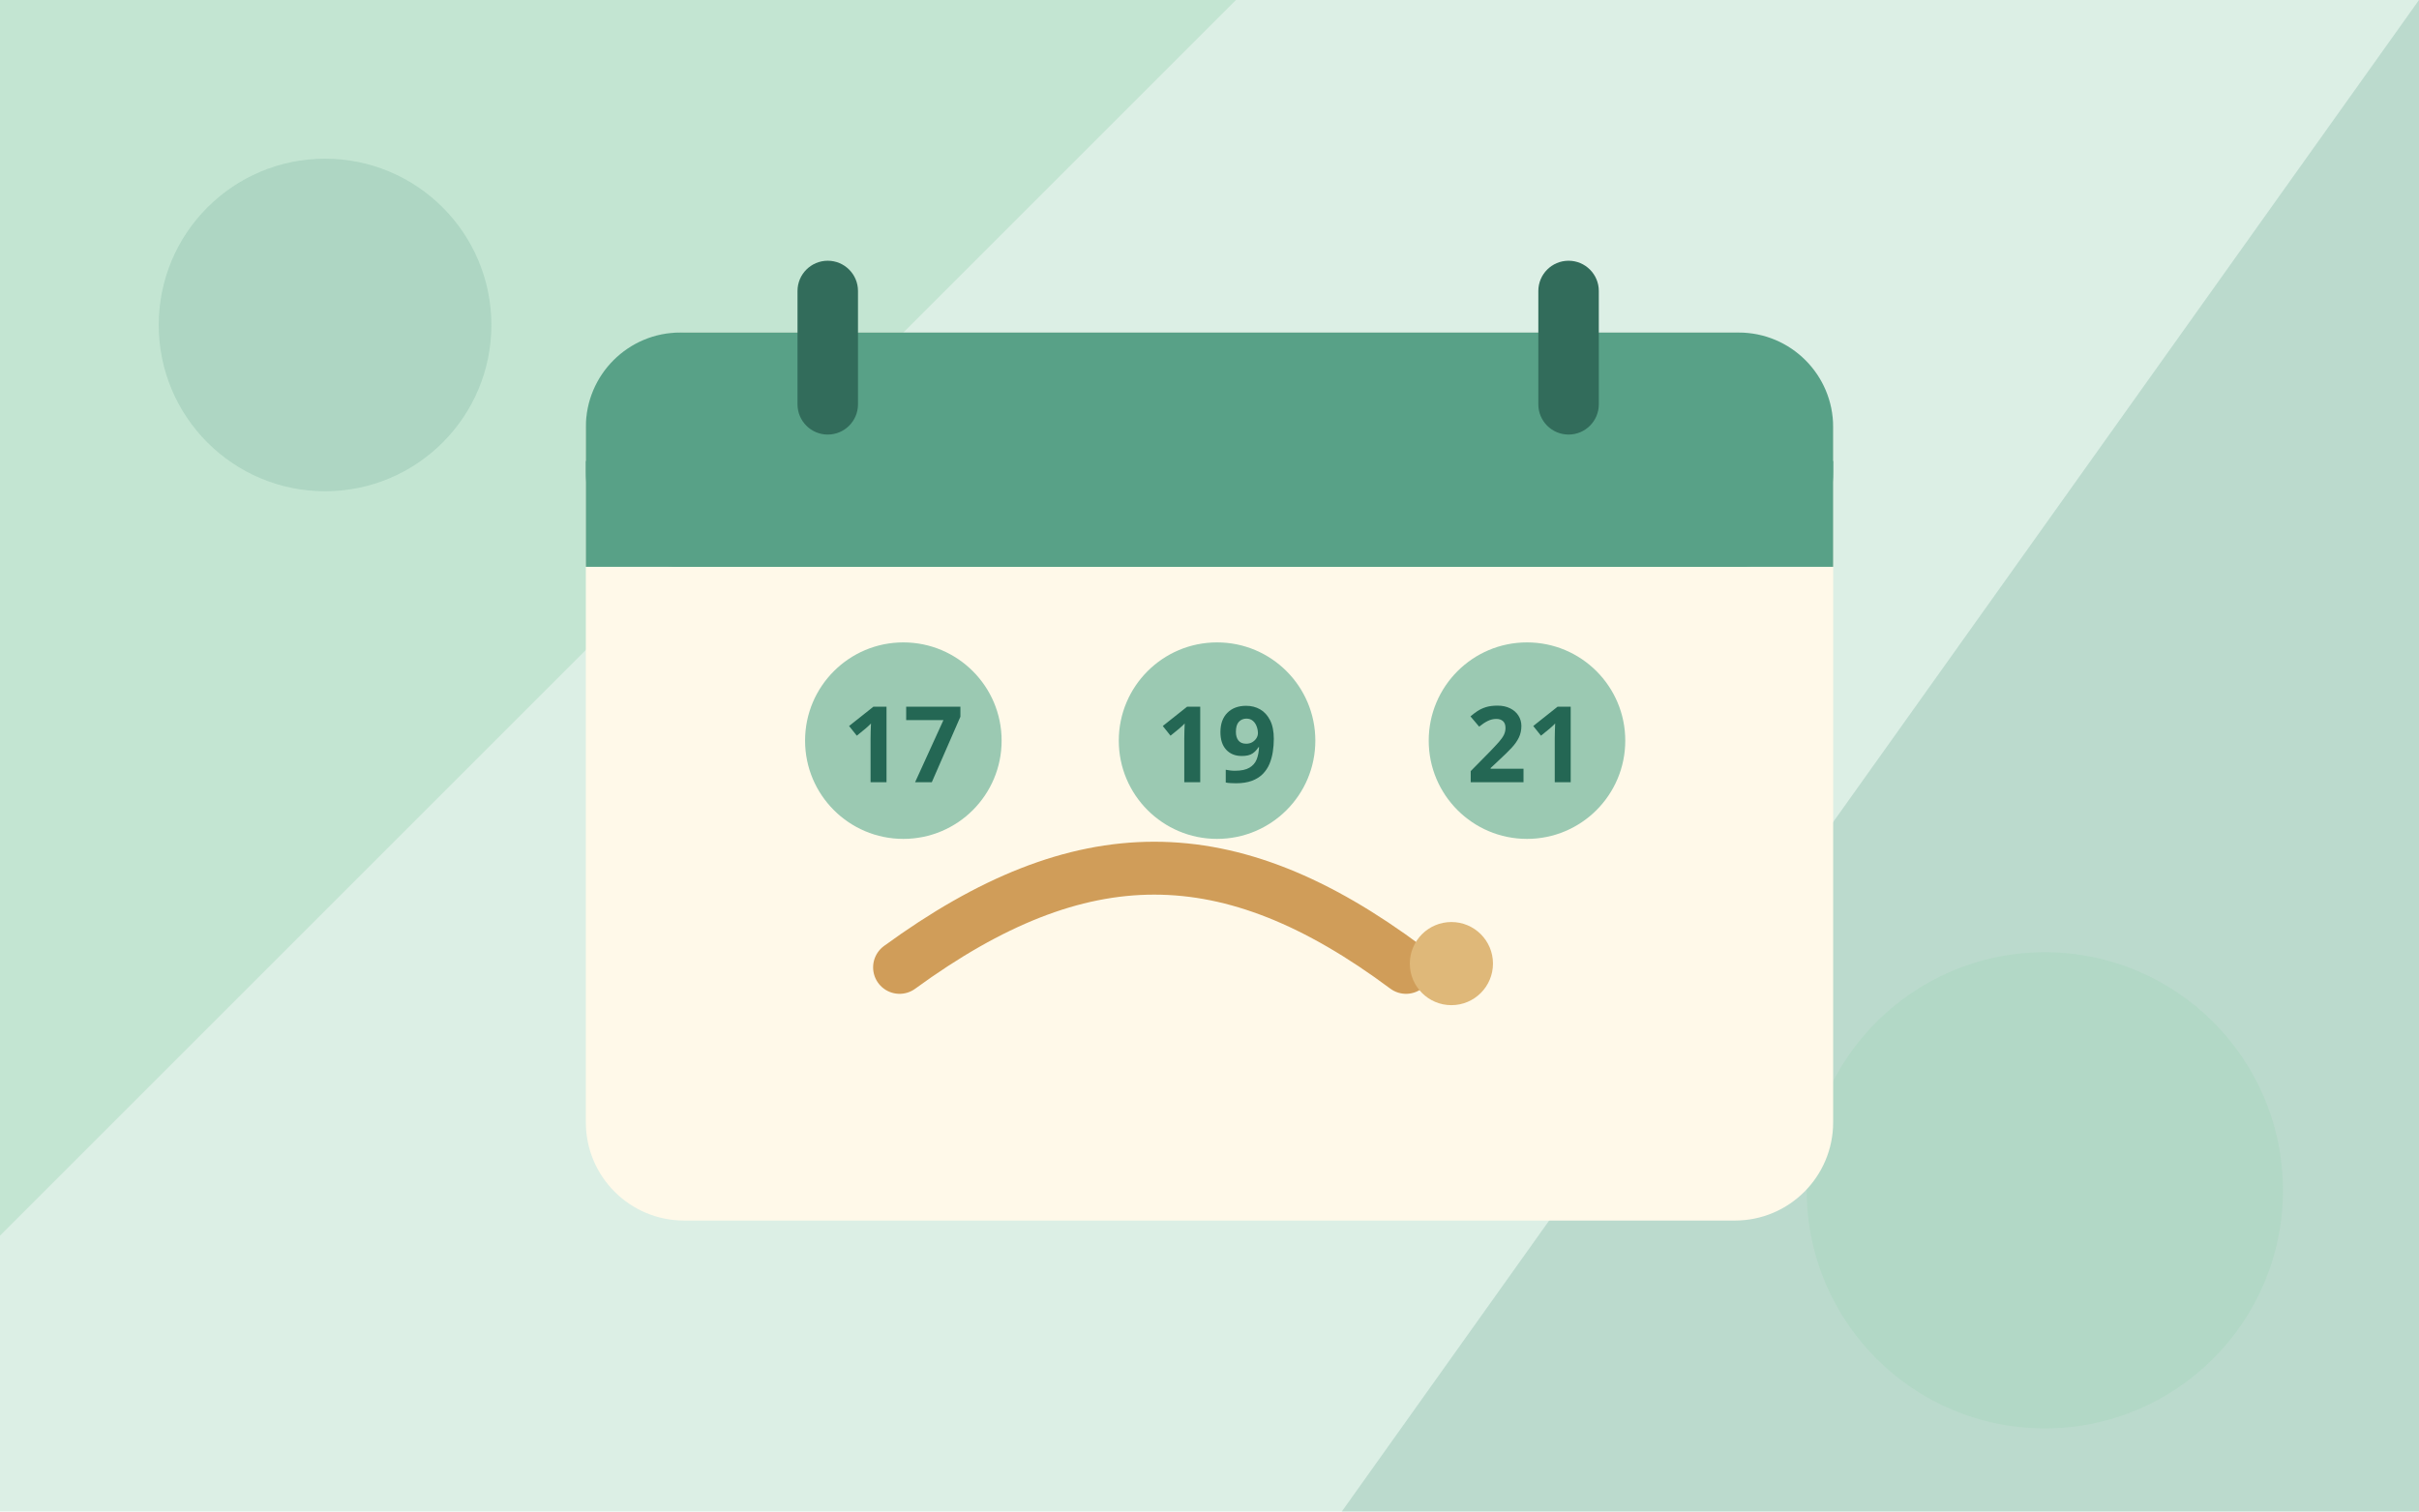
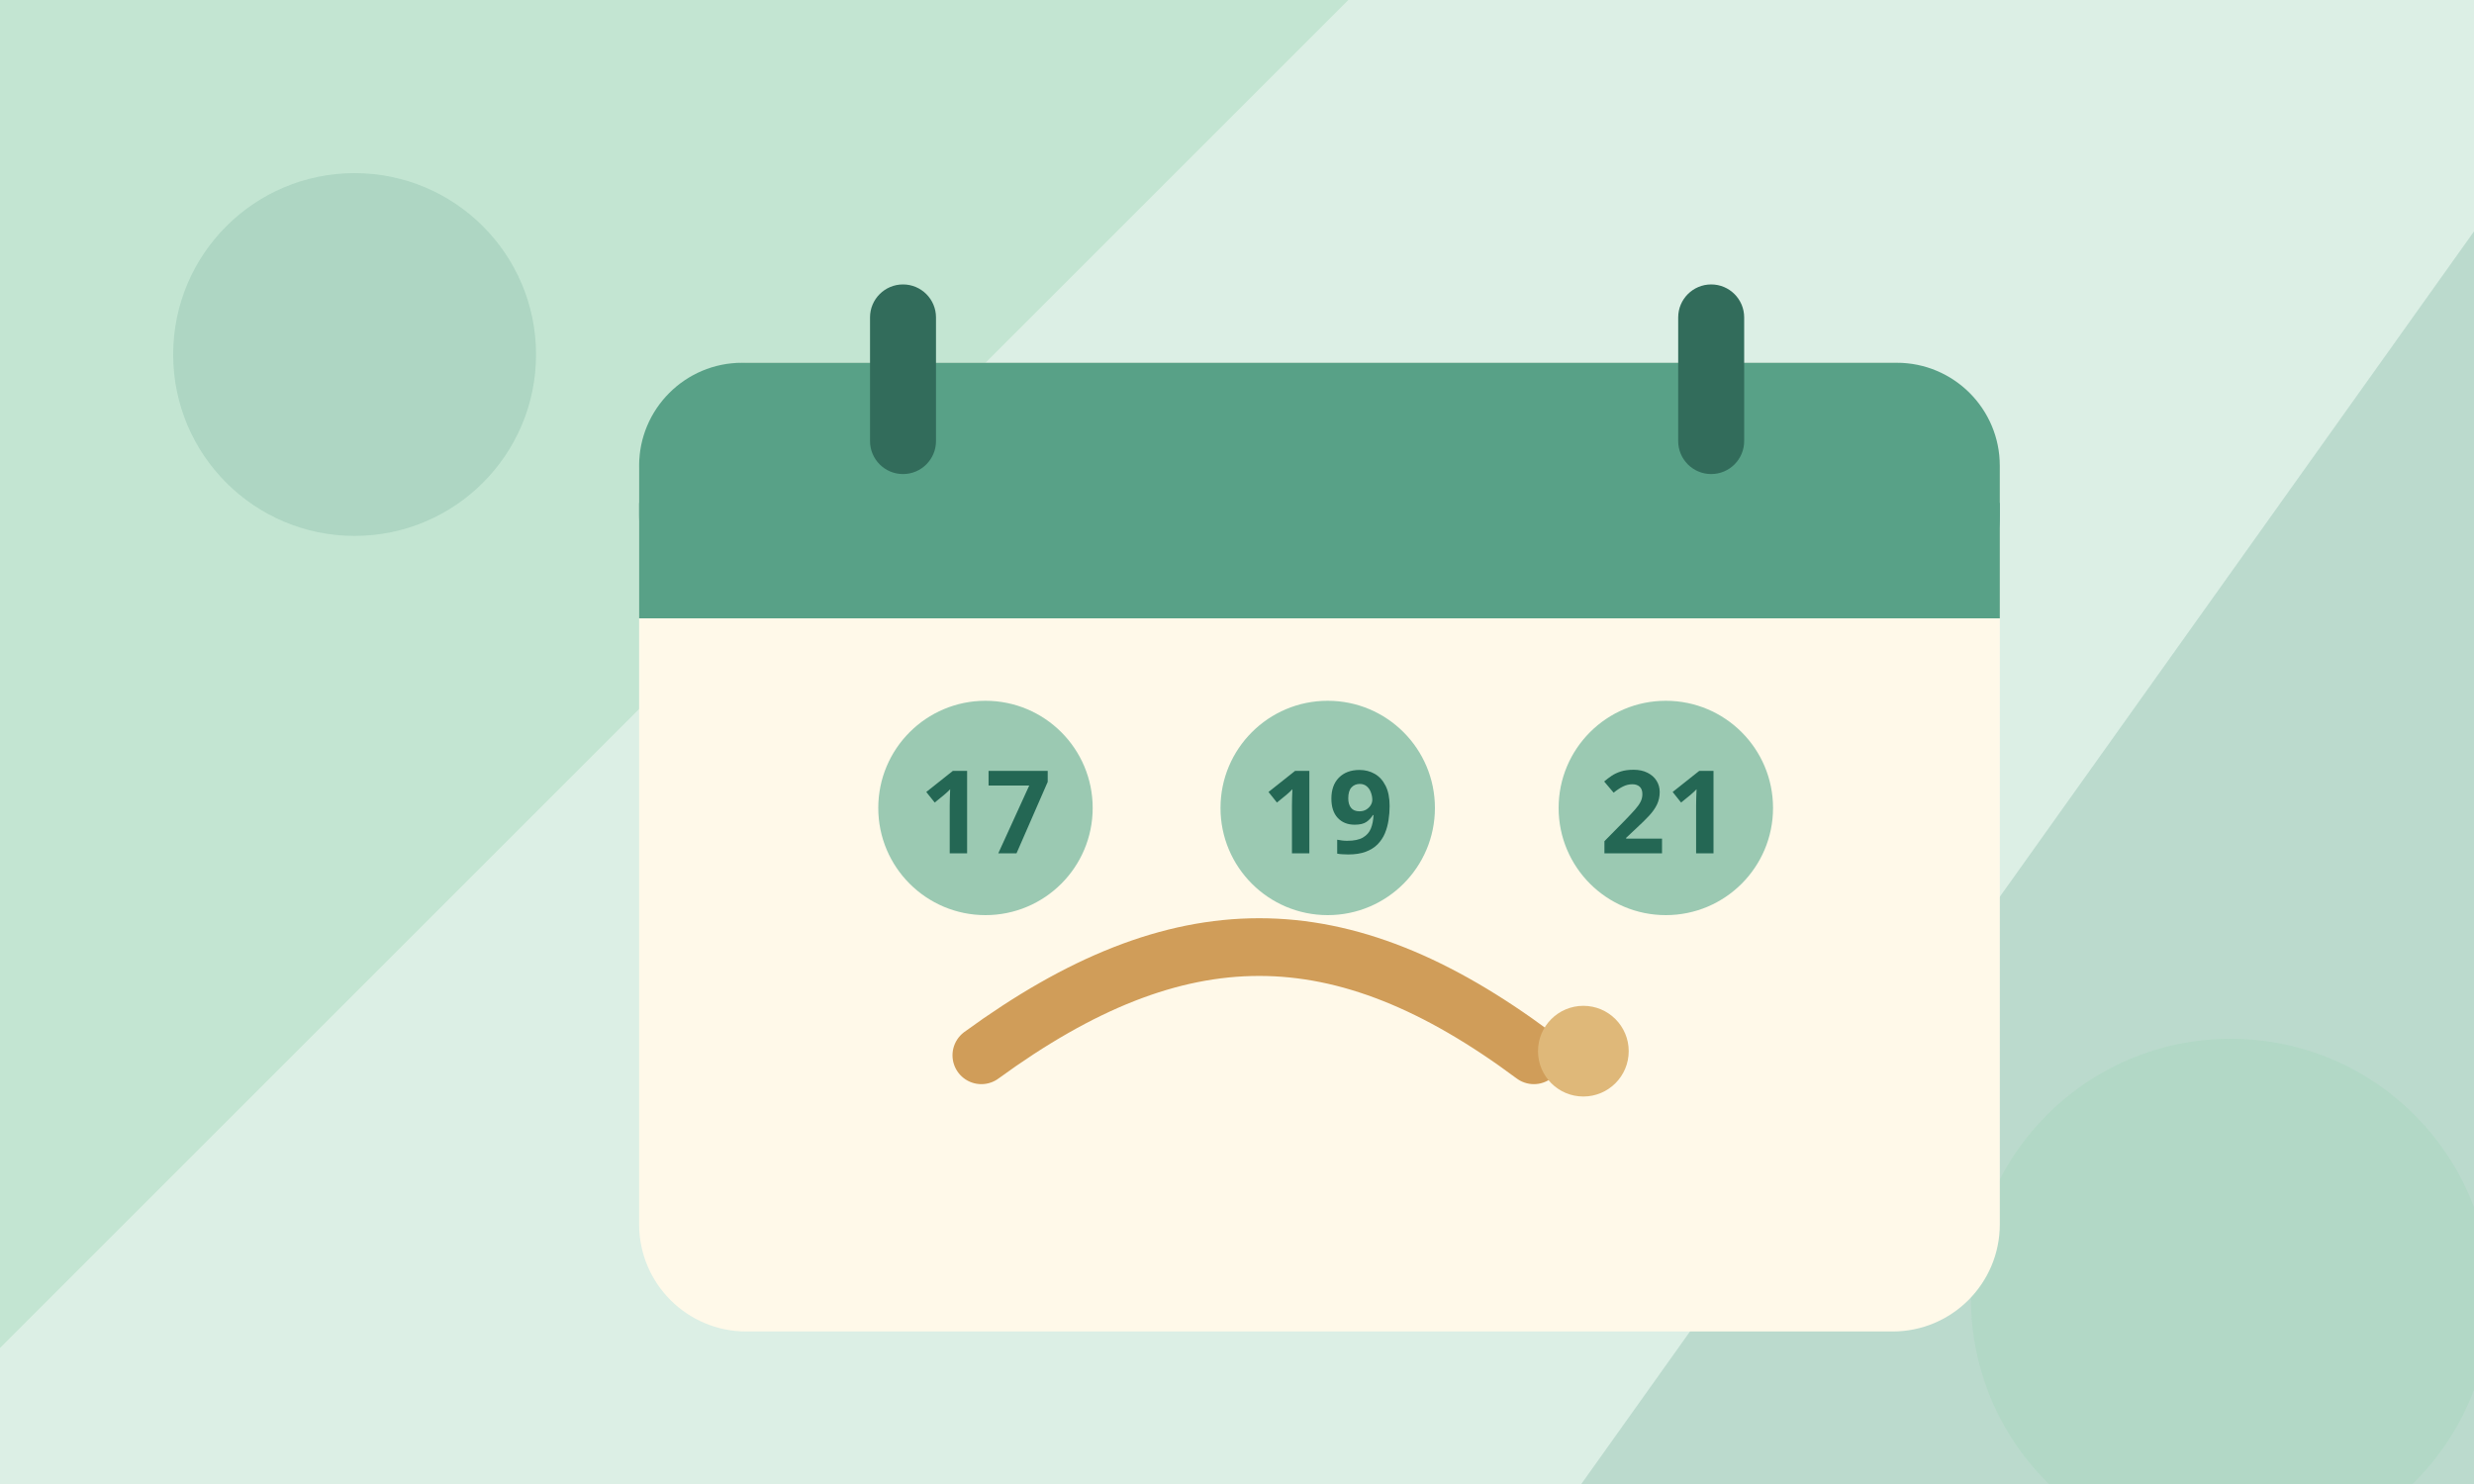
- <svg xmlns="http://www.w3.org/2000/svg" viewBox="0 0 640 400" role="img" aria-label="hijama date planner geometric illustration">
-   <rect width="640" height="400" fill="#dcefe5" />
+ <svg xmlns="http://www.w3.org/2000/svg" viewBox="0 0 600 360" role="img" aria-label="hijama date planner geometric illustration">
+   <polygon points="0,0 120,0 0,100" fill="#c9e0ce" opacity=".2" />
+   <polygon points="120,0 235,0 176,89" fill="#b6d5c4" opacity=".2" />
+   <polygon points="235,0 346,0 292,65" fill="#e0e7d4" opacity=".2" />
+   <polygon points="346,0 460,0 418,84" fill="#d3e0c5" opacity=".2" />
+   <polygon points="460,0 600,0 600,95" fill="#b4d0c2" opacity=".2" />
+   <polygon points="0,260 75,360 0,360" fill="#eddcc7" opacity=".2" />
+   <polygon points="75,360 190,360 133,286" fill="#decbbd" opacity=".2" />
+   <polygon points="190,360 320,360 250,299" fill="#bfcdd0" opacity=".2" />
+   <polygon points="320,360 460,360 394,290" fill="#c3dae0" opacity=".2" />
+   <polygon points="460,360 600,360 600,270" fill="#d8cbd6" opacity=".2" />
+   <rect width="600" height="360" fill="#dcefe5" />
  <path d="M0 0h327L0 327z" fill="#95d2af" opacity=".35" />
  <path d="M640 0v400H355z" fill="#4b917d" opacity=".23" />
  <circle cx="86" cy="86" r="44" fill="#4b917d" opacity=".18" />
  <circle cx="541" cy="315" r="63" fill="#95d2af" opacity=".24" />
  <rect x="155" y="88" width="330" height="235" rx="26" fill="#fff9e9" />
  <rect x="155" y="88" width="330" height="62" rx="25" fill="#58a187" />
  <rect x="155" y="122" width="330" height="28" fill="#58a187" />
  <rect x="211" y="69" width="16" height="46" rx="8" fill="#326c5b" />
  <rect x="407" y="69" width="16" height="46" rx="8" fill="#326c5b" />
  <g fill="#9bc9b2">
    <circle cx="239" cy="196" r="26" />
    <circle cx="322" cy="196" r="26" />
    <circle cx="404" cy="196" r="26" />
  </g>
  <g fill="#246754" font-size="28" font-weight="700" font-family="sans-serif" text-anchor="middle">
    <text x="239" y="207">17</text>
    <text x="322" y="207">19</text>
    <text x="404" y="207">21</text>
  </g>
  <path d="M238 256c48-35 87-35 134 0" stroke="#d09d59" stroke-width="14" stroke-linecap="round" fill="none" />
  <circle cx="384" cy="255" r="11" fill="#dfb879" />
</svg>
